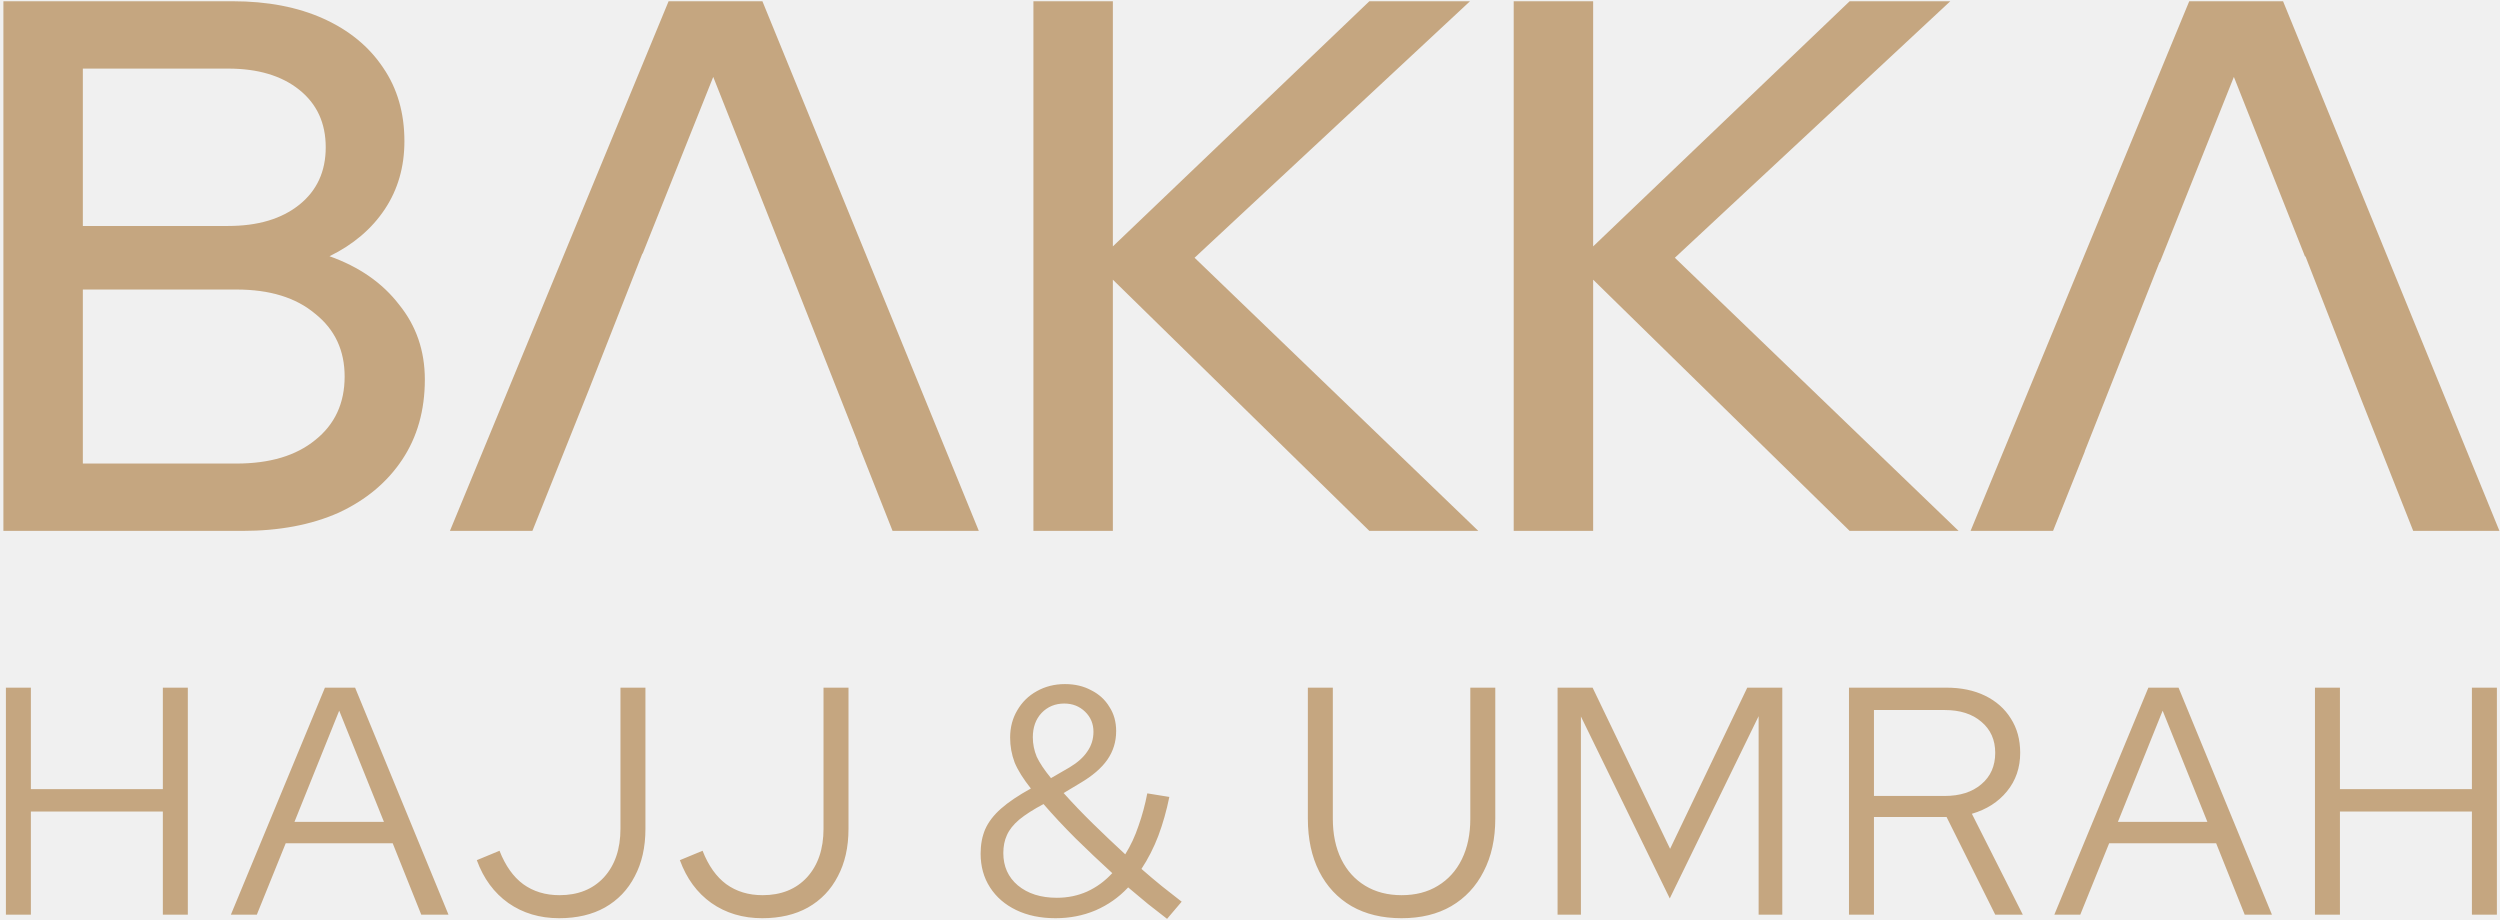
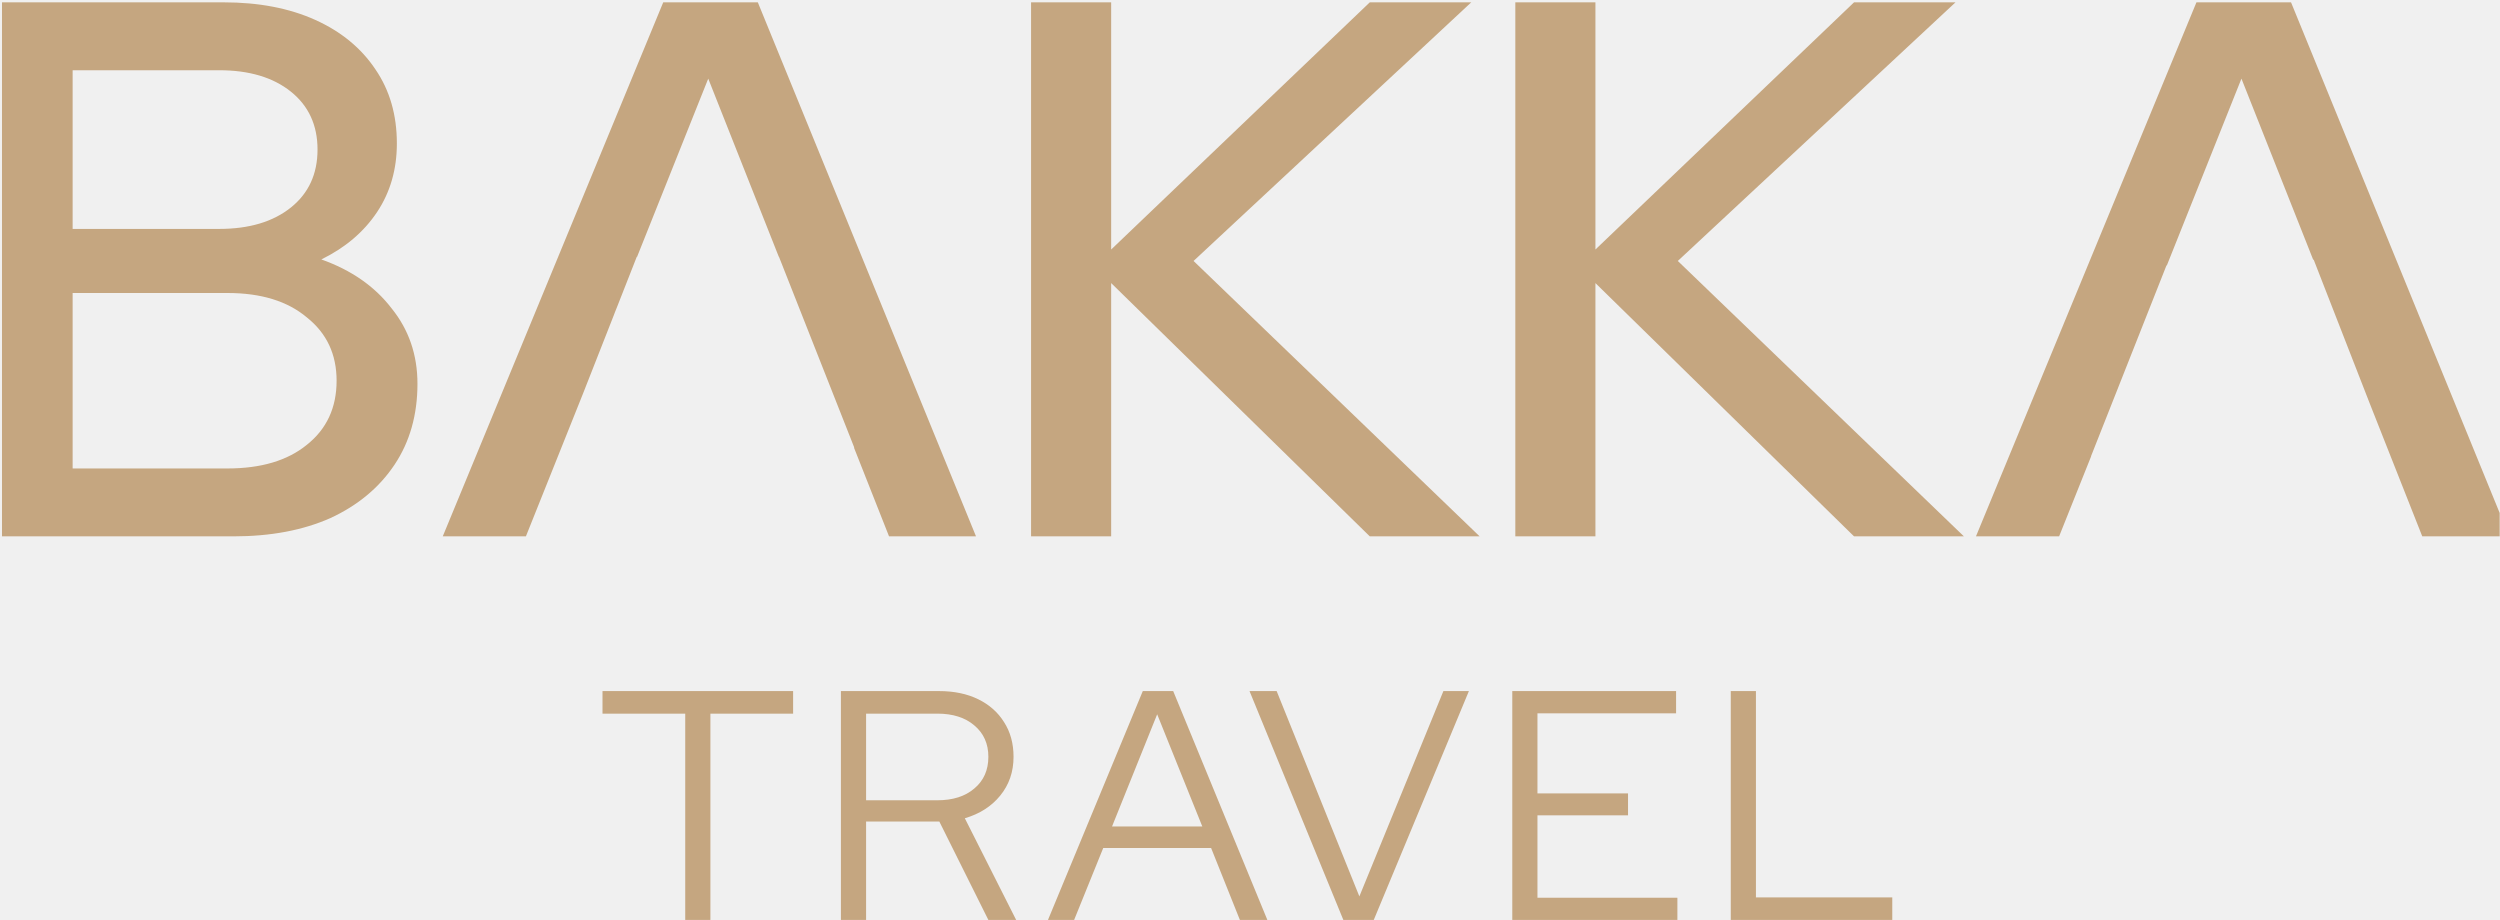
<svg xmlns="http://www.w3.org/2000/svg" width="1068" height="393" viewBox="0 0 1068 393" fill="none">
-   <g clip-path="url(#clip0_2227_29533)">
-     <path fill-rule="evenodd" clip-rule="evenodd" d="M1.453 226.796V0.535H99.392C114.261 0.535 127.19 3.013 138.18 7.969C149.17 12.926 157.681 19.929 163.715 28.979C169.749 37.814 172.766 48.266 172.766 60.333C172.766 71.323 169.964 81.019 164.362 89.424C158.759 97.827 150.894 104.508 140.766 109.464C153.479 113.989 163.392 120.884 170.503 130.15C177.83 139.201 181.493 149.868 181.493 162.15C181.493 175.295 178.261 186.716 171.796 196.413C165.331 206.11 156.281 213.651 144.645 219.039C133.008 224.21 119.325 226.796 103.594 226.796H1.453ZM35.392 96.534H97.453C110.167 96.534 120.295 93.518 127.837 87.484C135.379 81.45 139.15 73.262 139.15 62.919C139.15 52.575 135.379 44.387 127.837 38.353C120.295 32.319 110.167 29.303 97.453 29.303H35.392V96.534ZM35.392 198.029H101.009C115.231 198.029 126.436 194.689 134.624 188.009C143.028 181.328 147.23 172.278 147.23 160.857C147.23 149.652 143.028 140.709 134.624 134.029C126.436 127.134 115.231 123.686 101.009 123.686H35.392V198.029ZM192.21 226.796L285.623 0.535H325.704L418.148 226.796H381.299L366.451 189.215L366.562 189.171L334.649 108.309L334.589 108.332L304.694 32.858L274.536 108.376L274.42 108.33L266.145 129.389L264.937 132.413H264.956L251.612 166.373L227.442 226.796H192.21ZM441.476 226.796V0.535H475.415V105.262L584.99 0.535H627.98L510.324 110.11L631.535 226.796H584.99L475.415 119.484V226.796H441.476ZM646.653 226.796V0.535H680.592V105.262L790.167 0.535H833.157L715.501 110.11L836.712 226.796H790.167L680.592 119.484V226.796H646.653ZM841.829 226.796L935.242 0.535H975.323L1067.76 226.796H1030.92L1008.6 170.331L984.9 109.524L984.71 109.599L954.313 32.858L922.696 112.023L922.558 111.969L890.59 192.81L890.646 192.831L877.061 226.796H841.829Z" fill="#C5A680" />
-     <path d="M2.523 390.733V293.764H13.19V337.123H69.571V293.764H80.237V390.733H69.571V346.681H13.19V390.733H2.523ZM98.64 390.733L138.813 293.764H151.696L191.592 390.733H179.956L167.765 360.257H122.051L109.722 390.733H98.64ZM125.791 351.114H164.025L144.908 303.599L125.791 351.114ZM238.88 392.257C230.568 392.257 223.318 390.087 217.131 385.746C211.036 381.406 206.557 375.31 203.694 367.461L213.391 363.443C215.884 369.815 219.255 374.572 223.503 377.712C227.844 380.852 233.015 382.421 239.018 382.421C246.96 382.421 253.286 379.882 257.996 374.802C262.706 369.631 265.061 362.704 265.061 354.023V293.764H275.728V354.162C275.728 361.919 274.204 368.661 271.156 374.387C268.201 380.113 263.953 384.546 258.412 387.685C252.963 390.733 246.452 392.257 238.88 392.257ZM325.628 392.257C317.316 392.257 310.066 390.087 303.879 385.746C297.784 381.406 293.305 375.31 290.442 367.461L300.139 363.443C302.632 369.815 306.003 374.572 310.251 377.712C314.592 380.852 319.763 382.421 325.766 382.421C333.708 382.421 340.034 379.882 344.744 374.802C349.454 369.631 351.809 362.704 351.809 354.023V293.764H362.476V354.162C362.476 361.919 360.952 368.661 357.905 374.387C354.949 380.113 350.701 384.546 345.16 387.685C339.711 390.733 333.2 392.257 325.628 392.257ZM450.919 392.257C444.547 392.257 438.96 391.102 434.157 388.794C429.355 386.485 425.615 383.253 422.937 379.097C420.258 374.941 418.919 370.139 418.919 364.69C418.919 360.811 419.566 357.348 420.859 354.3C422.244 351.16 424.507 348.205 427.647 345.435C430.786 342.664 435.035 339.801 440.391 336.846C437.159 332.783 434.85 329.088 433.465 325.764C432.172 322.347 431.525 318.791 431.525 315.097C431.525 310.757 432.541 306.878 434.573 303.461C436.605 299.952 439.375 297.227 442.885 295.288C446.486 293.256 450.504 292.24 454.936 292.24C459.184 292.24 462.924 293.118 466.157 294.872C469.481 296.535 472.067 298.89 473.914 301.937C475.854 304.892 476.823 308.356 476.823 312.327C476.823 316.852 475.577 320.915 473.083 324.517C470.59 328.119 466.665 331.49 461.308 334.63L454.382 338.785C458.168 343.034 462.324 347.374 466.849 351.807C471.375 356.24 475.992 360.627 480.702 364.967C483.011 361.273 484.904 357.21 486.382 352.777C487.952 348.344 489.198 343.726 490.122 338.924L499.542 340.448C498.341 346.358 496.771 351.899 494.832 357.071C492.892 362.15 490.491 366.86 487.628 371.201C490.584 373.787 493.539 376.28 496.494 378.681C499.449 380.99 502.22 383.16 504.806 385.192L498.572 392.534C495.986 390.502 493.262 388.378 490.399 386.162C487.628 383.853 484.812 381.498 481.949 379.097C477.978 383.345 473.314 386.623 467.957 388.932C462.693 391.149 457.014 392.257 450.919 392.257ZM448.98 332.413L456.875 327.842C460.292 325.81 462.832 323.547 464.494 321.054C466.249 318.56 467.126 315.744 467.126 312.604C467.126 309.187 465.926 306.324 463.525 304.015C461.123 301.706 458.168 300.552 454.659 300.552C450.781 300.552 447.548 301.891 444.962 304.569C442.469 307.247 441.222 310.711 441.222 314.959C441.222 317.822 441.776 320.592 442.885 323.27C444.085 325.856 446.117 328.904 448.98 332.413ZM451.473 383.53C456.09 383.53 460.385 382.652 464.356 380.898C468.419 379.051 472.021 376.419 475.161 373.002C469.805 368.107 464.587 363.166 459.507 358.179C454.428 353.1 449.857 348.205 445.794 343.495C441.453 345.804 437.99 348.021 435.404 350.145C432.911 352.269 431.156 354.485 430.14 356.794C429.124 359.01 428.616 361.55 428.616 364.413C428.616 370.139 430.694 374.756 434.85 378.266C439.098 381.775 444.639 383.53 451.473 383.53ZM598.75 392.257C590.531 392.257 583.42 390.548 577.417 387.131C571.414 383.622 566.797 378.681 563.564 372.309C560.332 365.937 558.716 358.41 558.716 349.729V293.764H569.383V349.729C569.383 356.378 570.583 362.15 572.984 367.045C575.385 371.94 578.802 375.726 583.235 378.404C587.668 381.082 592.84 382.421 598.75 382.421C604.753 382.421 609.925 381.082 614.265 378.404C618.698 375.726 622.115 371.94 624.516 367.045C626.918 362.15 628.118 356.378 628.118 349.729V293.764H638.785V349.729C638.785 358.41 637.122 365.937 633.798 372.309C630.565 378.681 625.948 383.622 619.945 387.131C614.034 390.548 606.97 392.257 598.75 392.257ZM665.396 390.733V293.764H680.357L713.465 362.612L746.434 293.764H761.395V390.733H751.283V305.954L713.326 383.807L675.37 306.093V390.733H665.396ZM789.886 390.733V293.764H831.444C837.816 293.764 843.357 294.918 848.067 297.227C852.777 299.536 856.425 302.768 859.011 306.924C861.689 311.08 863.028 315.975 863.028 321.608C863.028 327.98 861.135 333.475 857.348 338.093C853.654 342.618 848.667 345.804 842.387 347.651L864.136 390.733H852.361L831.582 349.036H800.552V390.733H789.886ZM800.552 340.032H830.751C837.308 340.032 842.526 338.37 846.405 335.045C850.376 331.72 852.361 327.241 852.361 321.608C852.361 316.067 850.376 311.634 846.405 308.309C842.526 304.985 837.308 303.322 830.751 303.322H800.552V340.032ZM877.615 390.733L917.788 293.764H930.671L970.567 390.733H958.93L946.74 360.257H901.026L888.697 390.733H877.615ZM904.766 351.114H943L923.883 303.599L904.766 351.114ZM988.954 390.733V293.764H999.62V337.123H1056V293.764H1066.67V390.733H1056V346.681H999.62V390.733H988.954Z" fill="#C5A680" />
+   <g clip-path="url(#clip0_2227_29539)">
+     <path fill-rule="evenodd" clip-rule="evenodd" d="M-3.188 229.131V1H95.561C110.552 1 123.588 3.499 134.669 8.496C145.75 13.493 154.332 20.554 160.415 29.679C166.499 38.587 169.54 49.125 169.54 61.292C169.54 72.373 166.716 82.15 161.067 90.623C155.418 99.096 147.488 105.832 137.276 110.829C150.095 115.392 160.089 122.344 167.259 131.687C174.646 140.812 178.34 151.567 178.34 163.951C178.34 177.204 175.081 188.719 168.563 198.496C162.045 208.273 152.919 215.878 141.187 221.31C129.455 226.524 115.658 229.131 99.797 229.131H-3.188ZM31.032 97.793H93.605C106.424 97.793 116.636 94.751 124.24 88.668C131.844 82.584 135.647 74.328 135.647 63.899C135.647 53.47 131.844 45.214 124.24 39.13C116.636 33.047 106.424 30.005 93.605 30.005H31.032V97.793ZM31.032 200.126H97.19C111.53 200.126 122.828 196.758 131.084 190.023C139.558 183.288 143.794 174.162 143.794 162.647C143.794 151.349 139.558 142.333 131.084 135.597C122.828 128.645 111.53 125.169 97.19 125.169H31.032V200.126ZM189.145 229.131L283.331 1H323.743L416.951 229.131H379.798L364.826 191.24L364.939 191.195L332.762 109.664L332.702 109.688L302.559 33.59L272.152 109.732L272.035 109.686L263.691 130.918L262.473 133.968H262.493L249.038 168.208L224.669 229.131H189.145ZM440.472 229.131V1H474.691V106.592L585.172 1H628.517L509.888 111.481L632.102 229.131H585.172L474.691 120.932V229.131H440.472ZM647.345 229.131V1H681.564V106.592L792.045 1H835.39L716.762 111.481L838.975 229.131H792.045L681.564 120.932V229.131H647.345ZM844.133 229.131L938.319 1H978.731L1071.94 229.131H1034.79L1012.29 172.199L988.387 110.89L988.196 110.965L957.547 33.59L925.669 113.41L925.53 113.355L893.298 194.864L893.354 194.885L879.657 229.131H844.133Z" fill="#C5A680" />
+     <path d="M292.728 392.999V304.866H257.391V295.229H338.82V304.866H303.482V392.999H292.728ZM359.238 392.999V295.229H401.139C407.564 295.229 413.151 296.392 417.9 298.72C422.649 301.048 426.327 304.307 428.934 308.497C431.634 312.688 432.985 317.623 432.985 323.303C432.985 329.728 431.076 335.268 427.258 339.924C423.533 344.486 418.505 347.699 412.173 349.561L434.102 392.999H422.23L401.279 350.958H369.992V392.999H359.238ZM369.992 341.879H400.441C407.052 341.879 412.313 340.203 416.224 336.851C420.228 333.499 422.23 328.983 422.23 323.303C422.23 317.716 420.228 313.246 416.224 309.894C412.313 306.542 407.052 304.866 400.441 304.866H369.992V341.879ZM447.692 392.999L488.199 295.229H501.188L541.414 392.999H529.682L517.39 362.271H471.299L458.865 392.999H447.692ZM475.07 353.053H513.619L494.344 305.145L475.07 353.053ZM573.878 392.999L533.793 295.229H545.385L580.722 382.943L616.618 295.229H627.513L586.868 392.999H573.878ZM646.047 392.999V295.229H716.023V304.726H656.802V338.946H695.491V348.304H656.802V383.501H716.582V392.999H646.047ZM739.381 392.999V295.229H750.135V383.362H808.379V392.999H739.381Z" fill="#C5A680" />
  </g>
  <defs>
-     <clipPath id="clip0_2227_29533">
+     <clipPath id="clip0_2227_29539">
      <rect width="1067" height="393" fill="white" transform="translate(0.851562)" />
    </clipPath>
  </defs>
</svg>
